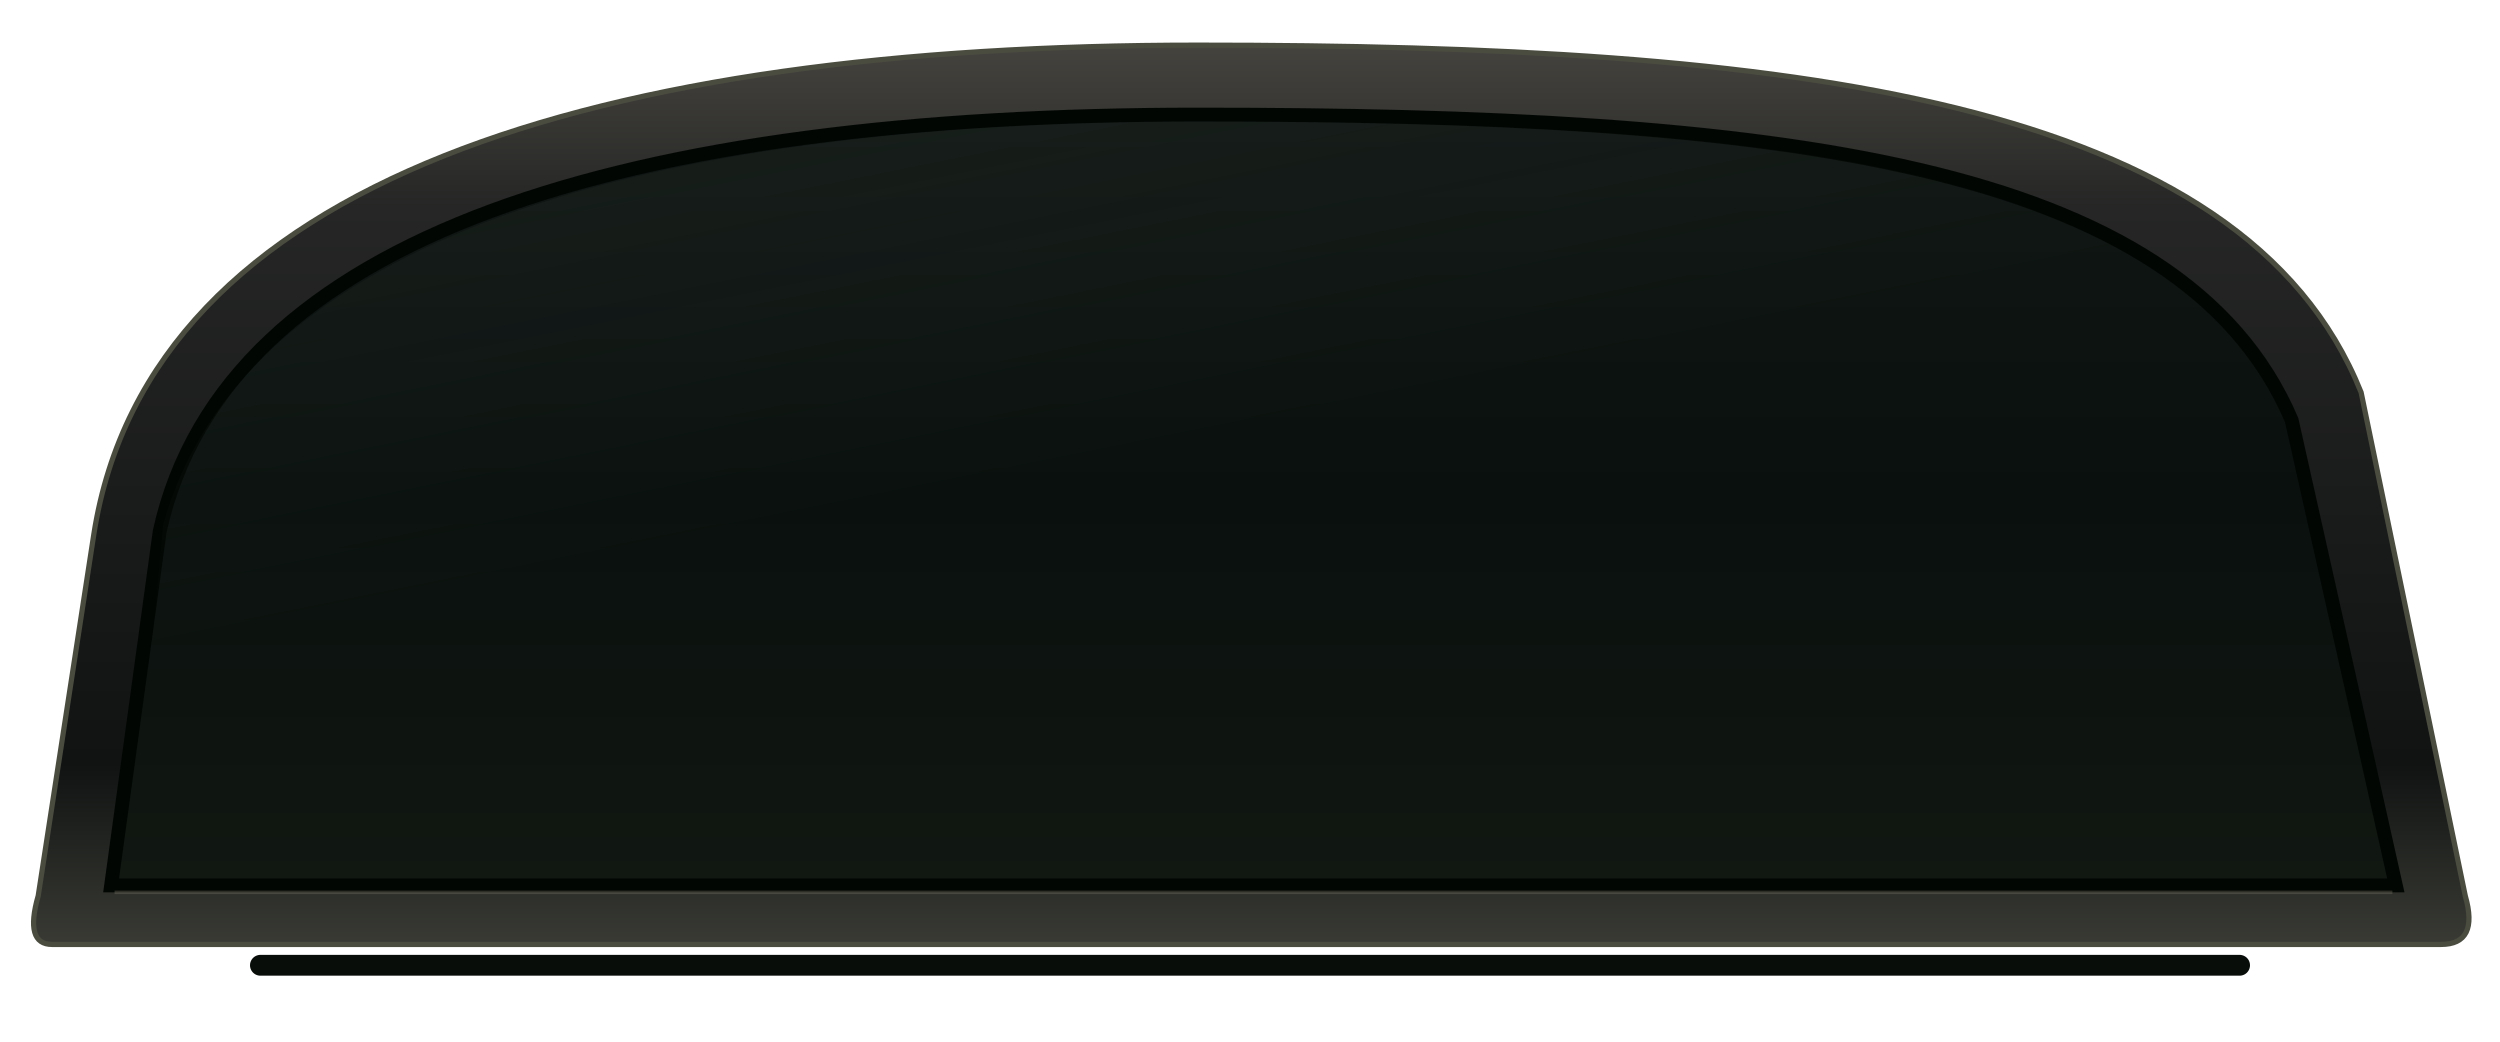
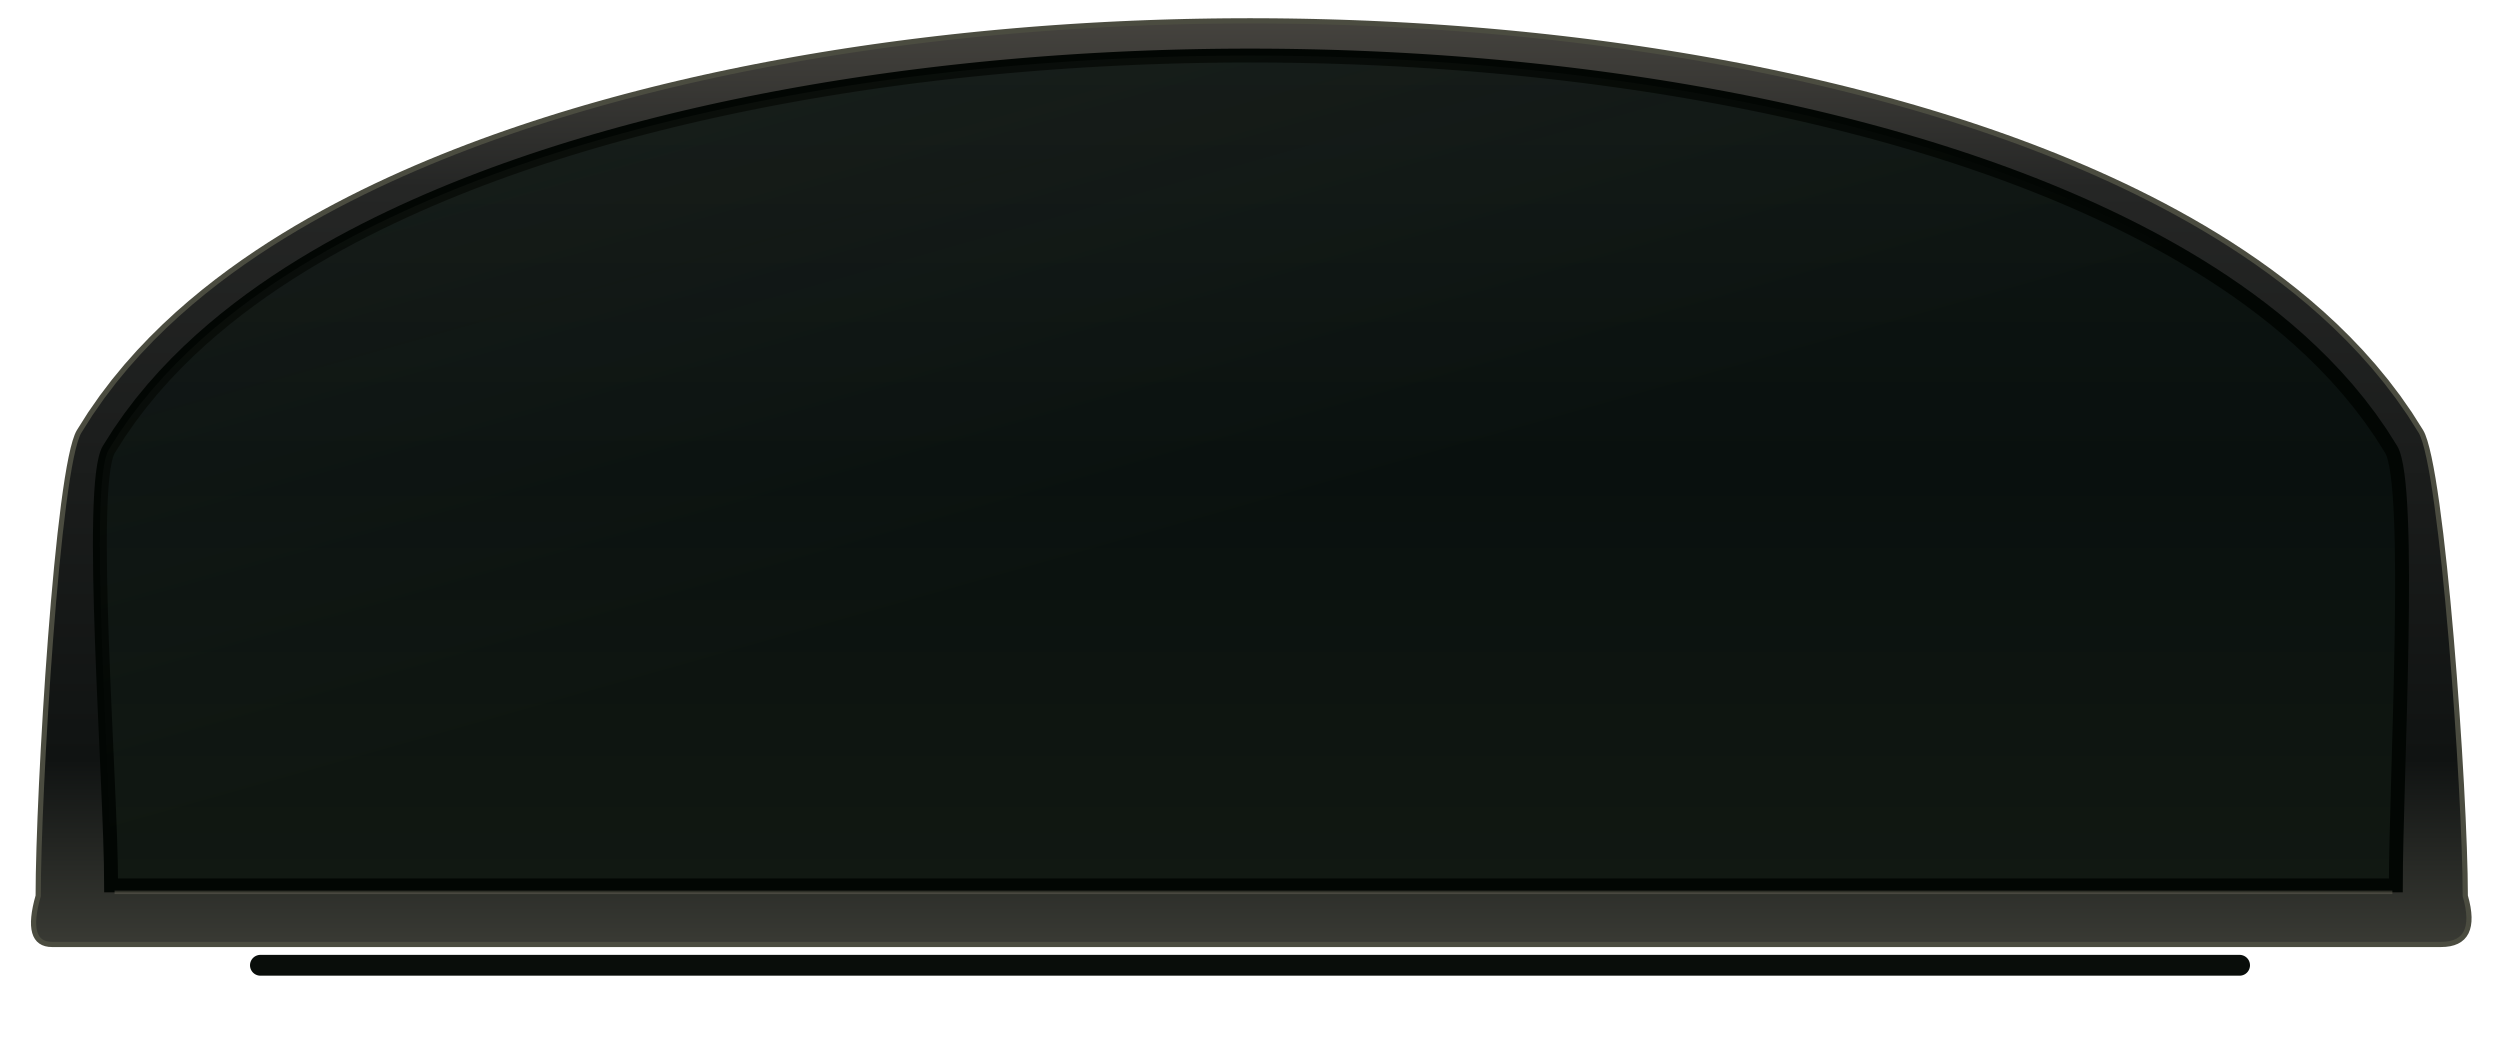
<svg xmlns="http://www.w3.org/2000/svg" width="720" height="300" viewBox="0 0 720 300">
  <defs>
    <linearGradient id="rim" x2="0" y2="1">
      <stop stop-color="#45433e" />
      <stop offset=".18" stop-color="#252625" />
      <stop offset=".8" stop-color="#101312" />
      <stop offset="1" stop-color="#393a34" />
    </linearGradient>
    <linearGradient id="face" x2="0" y2="1">
      <stop stop-color="#101714" />
      <stop offset=".5" stop-color="#09100e" />
      <stop offset="1" stop-color="#111812" />
    </linearGradient>
    <linearGradient id="glass" x2=".8" y2="1">
      <stop stop-color="#c7caba" stop-opacity=".055" />
      <stop offset=".6" stop-color="#c7caba" stop-opacity="0" />
    </linearGradient>
  </defs>
  <g>
-     <path d="M15 272 Q7 272 11 258 L27 154 C43 51 174 13 345 13 C515 13 646 28 680 113 L710 258 Q714 272 703 272Z" fill="url(#rim)" stroke="#4b4c40" stroke-width="1.5" />
-     <path d="M32 255 L46 153 C65 67 182 33 345 33 C511 33 628 46 660 121 L690 255Z" fill="url(#face)" stroke="#020603" stroke-width="4" />
-     <path d="M47 151 C70 69 185 35 345 35 C510 35 626 47 658 122 L675 183 C459 128 206 137 43 194Z" fill="url(#glass)" />
+     <path d="M22.779 124.275 L25.998 119.188 L29.354 114.375 L32.818 109.825 L36.369 105.522 L39.989 101.452 L43.661 97.598 L47.374 93.945 L51.118 90.479 L54.886 87.185 L58.67 84.05 L62.467 81.063 L66.272 78.213 L70.083 75.489 L73.897 72.882 L77.713 70.385 L81.53 67.99 L85.346 65.69 L89.161 63.479 L92.974 61.352 L96.785 59.303 L100.594 57.327 L104.4 55.422 L108.203 53.582 L112.003 51.805 L115.801 50.087 L119.597 48.425 L123.389 46.817 L127.18 45.26 L130.967 43.752 L134.753 42.29 L138.536 40.874 L142.317 39.501 L146.096 38.169 L149.873 36.877 L153.648 35.624 L157.421 34.408 L161.193 33.227 L164.963 32.082 L168.731 30.97 L172.498 29.891 L176.264 28.844 L180.028 27.828 L183.791 26.841 L187.553 25.884 L191.313 24.956 L195.073 24.055 L198.832 23.181 L202.59 22.334 L206.347 21.513 L210.103 20.717 L213.858 19.946 L217.613 19.2 L221.366 18.478 L225.12 17.779 L228.872 17.103 L232.624 16.45 L236.375 15.819 L240.126 15.21 L243.877 14.623 L247.627 14.058 L251.376 13.513 L255.125 12.989 L258.874 12.486 L262.622 12.003 L266.37 11.54 L270.118 11.096 L273.865 10.672 L277.611 10.268 L281.358 9.883 L285.105 9.517 L288.851 9.17 L292.597 8.841 L296.342 8.531 L300.088 8.24 L303.833 7.966 L307.579 7.711 L311.324 7.474 L315.068 7.255 L318.813 7.054 L322.558 6.87 L326.302 6.704 L330.047 6.556 L333.791 6.426 L337.535 6.313 L341.279 6.217 L345.024 6.139 L348.768 6.078 L352.512 6.035 L356.256 6.009 L360 6 L363.744 6.009 L367.488 6.035 L371.232 6.078 L374.976 6.139 L378.721 6.217 L382.465 6.313 L386.209 6.426 L389.953 6.556 L393.698 6.704 L397.442 6.87 L401.187 7.054 L404.932 7.255 L408.676 7.474 L412.421 7.711 L416.167 7.966 L419.912 8.24 L423.658 8.531 L427.403 8.841 L431.149 9.17 L434.895 9.517 L438.642 9.883 L442.389 10.268 L446.135 10.672 L449.882 11.096 L453.63 11.54 L457.378 12.003 L461.126 12.486 L464.875 12.989 L468.624 13.513 L472.373 14.058 L476.123 14.623 L479.873 15.21 L483.625 15.819 L487.376 16.45 L491.128 17.103 L494.88 17.779 L498.634 18.478 L502.387 19.2 L506.142 19.946 L509.897 20.717 L513.653 21.513 L517.41 22.334 L521.168 23.181 L524.927 24.055 L528.687 24.956 L532.447 25.884 L536.209 26.841 L539.972 27.828 L543.736 28.844 L547.502 29.891 L551.269 30.97 L555.037 32.082 L558.807 33.227 L562.579 34.408 L566.352 35.624 L570.127 36.877 L573.904 38.169 L577.683 39.501 L581.464 40.874 L585.247 42.29 L589.033 43.752 L592.82 45.26 L596.611 46.817 L600.403 48.425 L604.199 50.087 L607.997 51.805 L611.797 53.582 L615.6 55.422 L619.407 57.327 L623.215 59.303 L627.026 61.352 L630.839 63.479 L634.654 65.69 L638.47 67.99 L642.287 70.385 L646.103 72.882 L649.917 75.489 L653.728 78.213 L657.533 81.063 L661.33 84.05 L665.114 87.185 L668.882 90.479 L672.626 93.945 L676.339 97.598 L680.011 101.452 L683.631 105.522 L687.182 109.825 L690.646 114.375 L694.002 119.188 L697.221 124.275 C703.402 134.56 710 228 710 258 Q714 272 703 272 H15 Q7 272 11 258 C11 228 16.598 134.56 22.779 124.275Z" fill="url(#rim)" stroke="#4b4c40" stroke-width="1.5" />
+     <path d="M31.351 129.425 L34.324 124.728 L37.432 120.269 L40.651 116.042 L43.96 112.032 L47.343 108.228 L50.786 104.615 L54.276 101.182 L57.804 97.915 L61.364 94.802 L64.95 91.832 L68.554 88.996 L72.175 86.284 L75.809 83.686 L79.454 81.196 L83.107 78.806 L86.768 76.509 L90.433 74.3 L94.103 72.172 L97.777 70.123 L101.454 68.146 L105.133 66.237 L108.815 64.394 L112.497 62.613 L116.182 60.89 L119.867 59.223 L123.553 57.609 L127.241 56.045 L130.929 54.53 L134.617 53.062 L138.306 51.638 L141.995 50.256 L145.685 48.916 L149.376 47.616 L153.066 46.353 L156.757 45.128 L160.448 43.939 L164.139 42.783 L167.831 41.662 L171.522 40.573 L175.214 39.515 L178.907 38.488 L182.599 37.492 L186.291 36.524 L189.984 35.584 L193.677 34.672 L197.37 33.787 L201.063 32.929 L204.757 32.096 L208.45 31.289 L212.144 30.507 L215.838 29.748 L219.532 29.014 L223.226 28.303 L226.921 27.615 L230.616 26.95 L234.311 26.307 L238.005 25.685 L241.701 25.086 L245.396 24.507 L249.091 23.95 L252.787 23.413 L256.482 22.897 L260.178 22.4 L263.874 21.924 L267.57 21.467 L271.267 21.03 L274.963 20.612 L278.659 20.213 L282.356 19.833 L286.052 19.472 L289.749 19.129 L293.446 18.805 L297.143 18.499 L300.84 18.211 L304.537 17.942 L308.234 17.69 L311.931 17.456 L315.629 17.239 L319.326 17.041 L323.024 16.859 L326.721 16.696 L330.419 16.549 L334.116 16.42 L337.814 16.309 L341.512 16.214 L345.209 16.137 L348.907 16.077 L352.604 16.034 L356.302 16.009 L360 16 L363.698 16.009 L367.396 16.034 L371.093 16.077 L374.791 16.137 L378.488 16.214 L382.186 16.309 L385.884 16.42 L389.581 16.549 L393.279 16.696 L396.976 16.859 L400.674 17.041 L404.371 17.239 L408.069 17.456 L411.766 17.69 L415.463 17.942 L419.16 18.211 L422.857 18.499 L426.554 18.805 L430.251 19.129 L433.948 19.472 L437.644 19.833 L441.341 20.213 L445.037 20.612 L448.733 21.03 L452.43 21.467 L456.126 21.924 L459.822 22.4 L463.518 22.897 L467.213 23.413 L470.909 23.95 L474.604 24.507 L478.299 25.086 L481.995 25.685 L485.689 26.307 L489.384 26.95 L493.079 27.615 L496.774 28.303 L500.468 29.014 L504.162 29.748 L507.856 30.507 L511.55 31.289 L515.243 32.096 L518.937 32.929 L522.63 33.787 L526.323 34.672 L530.016 35.584 L533.709 36.524 L537.401 37.492 L541.093 38.488 L544.786 39.515 L548.478 40.573 L552.169 41.662 L555.861 42.783 L559.552 43.939 L563.243 45.128 L566.934 46.353 L570.624 47.616 L574.315 48.916 L578.005 50.256 L581.694 51.638 L585.383 53.062 L589.072 54.53 L592.759 56.045 L596.447 57.609 L600.133 59.223 L603.818 60.89 L607.503 62.613 L611.185 64.394 L614.867 66.237 L618.546 68.146 L622.223 70.123 L625.897 72.172 L629.567 74.3 L633.232 76.509 L636.893 78.806 L640.546 81.196 L644.191 83.686 L647.825 86.284 L651.446 88.996 L655.05 91.832 L658.635 94.802 L662.196 97.915 L665.724 101.182 L669.214 104.615 L672.657 108.228 L676.04 112.032 L679.349 116.042 L682.568 120.269 L685.677 124.728 L688.649 129.425 C694.83 139.711 690 225 690 255 H32 C32 225 25.17 139.711 31.351 129.425Z" fill="url(#face)" stroke="#020603" stroke-width="4" />
+     <path d="M31.351 129.425 L34.324 124.728 L37.432 120.269 L40.651 116.042 L43.96 112.032 L47.343 108.228 L50.786 104.615 L54.276 101.182 L57.804 97.915 L61.364 94.802 L64.95 91.832 L68.554 88.996 L72.175 86.284 L75.809 83.686 L79.454 81.196 L83.107 78.806 L86.768 76.509 L90.433 74.3 L94.103 72.172 L97.777 70.123 L101.454 68.146 L105.133 66.237 L108.815 64.394 L112.497 62.613 L116.182 60.89 L119.867 59.223 L123.553 57.609 L127.241 56.045 L130.929 54.53 L134.617 53.062 L138.306 51.638 L141.995 50.256 L145.685 48.916 L149.376 47.616 L153.066 46.353 L156.757 45.128 L160.448 43.939 L164.139 42.783 L167.831 41.662 L171.522 40.573 L175.214 39.515 L178.907 38.488 L182.599 37.492 L186.291 36.524 L189.984 35.584 L193.677 34.672 L197.37 33.787 L201.063 32.929 L204.757 32.096 L208.45 31.289 L212.144 30.507 L215.838 29.748 L219.532 29.014 L223.226 28.303 L226.921 27.615 L230.616 26.95 L234.311 26.307 L238.005 25.685 L241.701 25.086 L245.396 24.507 L249.091 23.95 L252.787 23.413 L256.482 22.897 L260.178 22.4 L263.874 21.924 L267.57 21.467 L271.267 21.03 L274.963 20.612 L278.659 20.213 L282.356 19.833 L286.052 19.472 L289.749 19.129 L293.446 18.805 L297.143 18.499 L300.84 18.211 L304.537 17.942 L308.234 17.69 L311.931 17.456 L315.629 17.239 L319.326 17.041 L323.024 16.859 L326.721 16.696 L330.419 16.549 L334.116 16.42 L337.814 16.309 L341.512 16.214 L345.209 16.137 L348.907 16.077 L352.604 16.034 L356.302 16.009 L360 16 L363.698 16.009 L367.396 16.034 L371.093 16.077 L374.791 16.137 L378.488 16.214 L382.186 16.309 L385.884 16.42 L389.581 16.549 L393.279 16.696 L396.976 16.859 L400.674 17.041 L404.371 17.239 L408.069 17.456 L411.766 17.69 L415.463 17.942 L419.16 18.211 L422.857 18.499 L426.554 18.805 L430.251 19.129 L433.948 19.472 L437.644 19.833 L441.341 20.213 L445.037 20.612 L448.733 21.03 L452.43 21.467 L456.126 21.924 L459.822 22.4 L463.518 22.897 L467.213 23.413 L470.909 23.95 L474.604 24.507 L478.299 25.086 L481.995 25.685 L485.689 26.307 L489.384 26.95 L493.079 27.615 L496.774 28.303 L500.468 29.014 L504.162 29.748 L507.856 30.507 L511.55 31.289 L515.243 32.096 L518.937 32.929 L522.63 33.787 L526.323 34.672 L530.016 35.584 L533.709 36.524 L537.401 37.492 L541.093 38.488 L544.786 39.515 L548.478 40.573 L552.169 41.662 L555.861 42.783 L559.552 43.939 L563.243 45.128 L566.934 46.353 L570.624 47.616 L574.315 48.916 L578.005 50.256 L581.694 51.638 L585.383 53.062 L589.072 54.53 L592.759 56.045 L596.447 57.609 L600.133 59.223 L603.818 60.89 L607.503 62.613 L611.185 64.394 L614.867 66.237 L618.546 68.146 L622.223 70.123 L625.897 72.172 L629.567 74.3 L633.232 76.509 L636.893 78.806 L640.546 81.196 L644.191 83.686 L647.825 86.284 L651.446 88.996 L655.05 91.832 L658.635 94.802 L662.196 97.915 L665.724 101.182 L669.214 104.615 L672.657 108.228 L676.04 112.032 L679.349 116.042 L682.568 120.269 L685.677 124.728 L688.649 129.425 C694.83 139.711 690 225 690 255 H32 C32 225 25.17 139.711 31.351 129.425Z" fill="url(#glass)" />
    <path d="M33 257H689" fill="none" stroke="#747161" stroke-opacity=".38" />
    <path d="M75 278H645" fill="none" stroke="#090d0a" stroke-width="6" stroke-linecap="round" />
  </g>
</svg>
